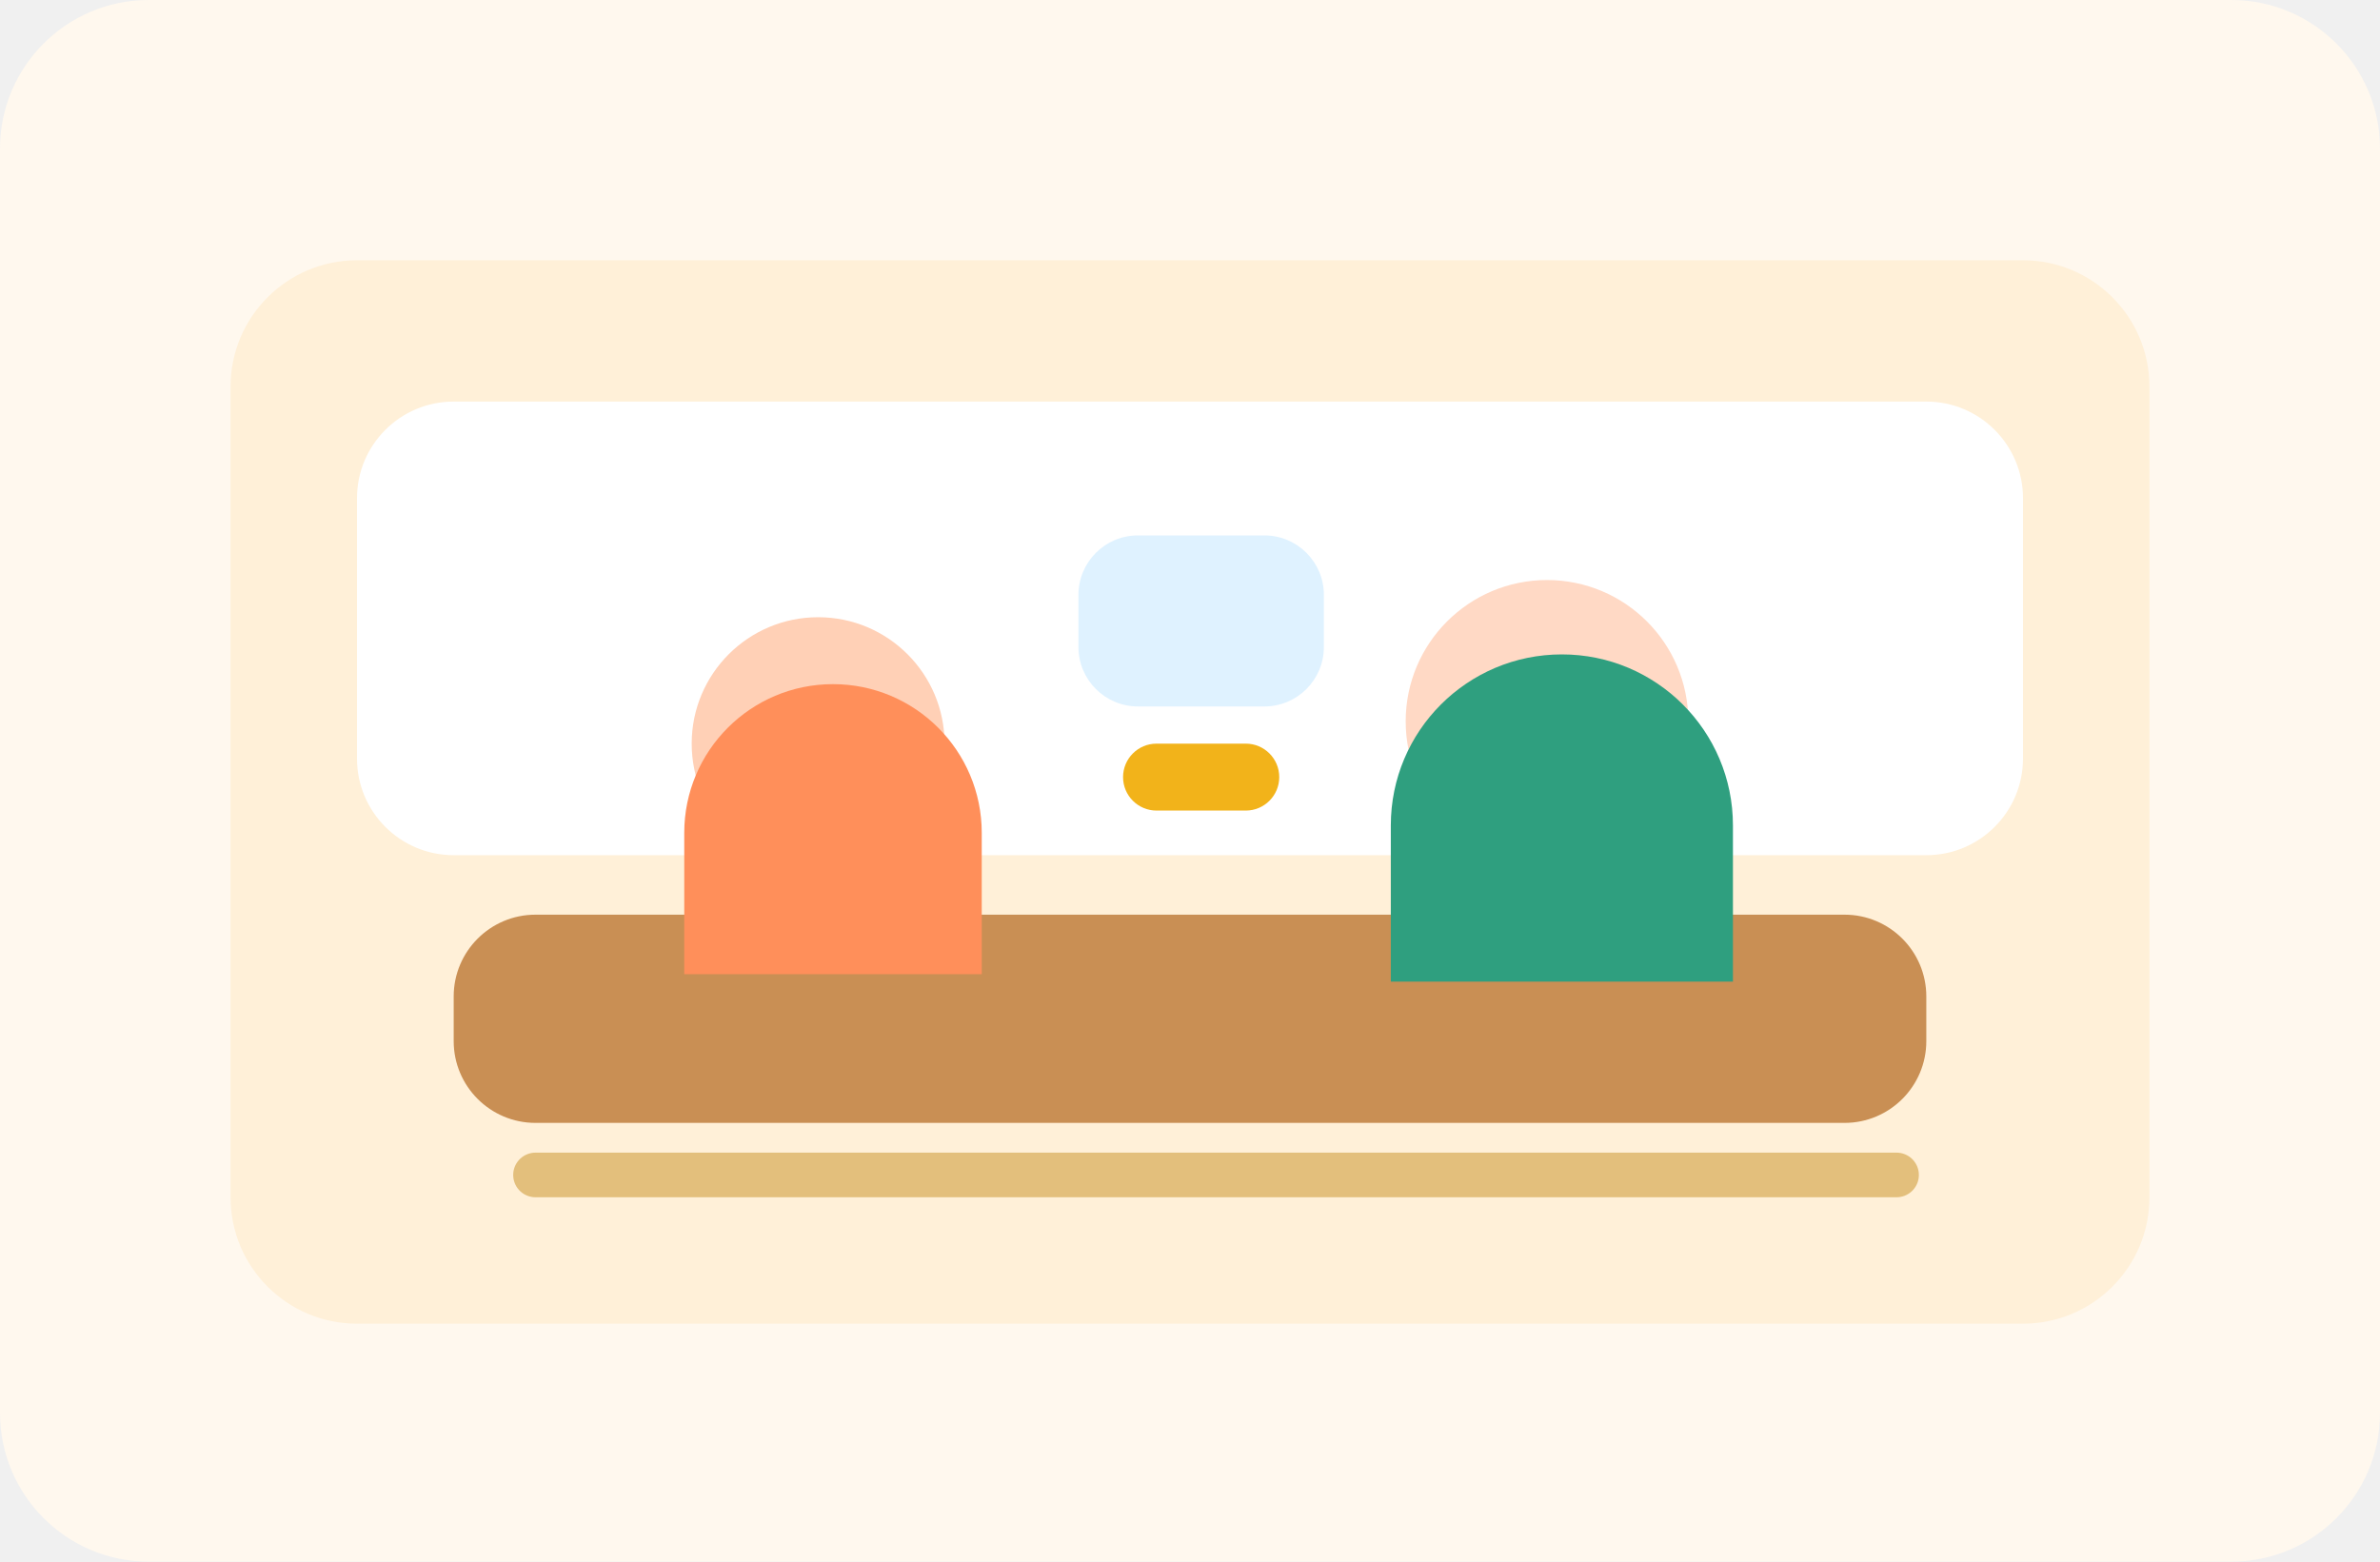
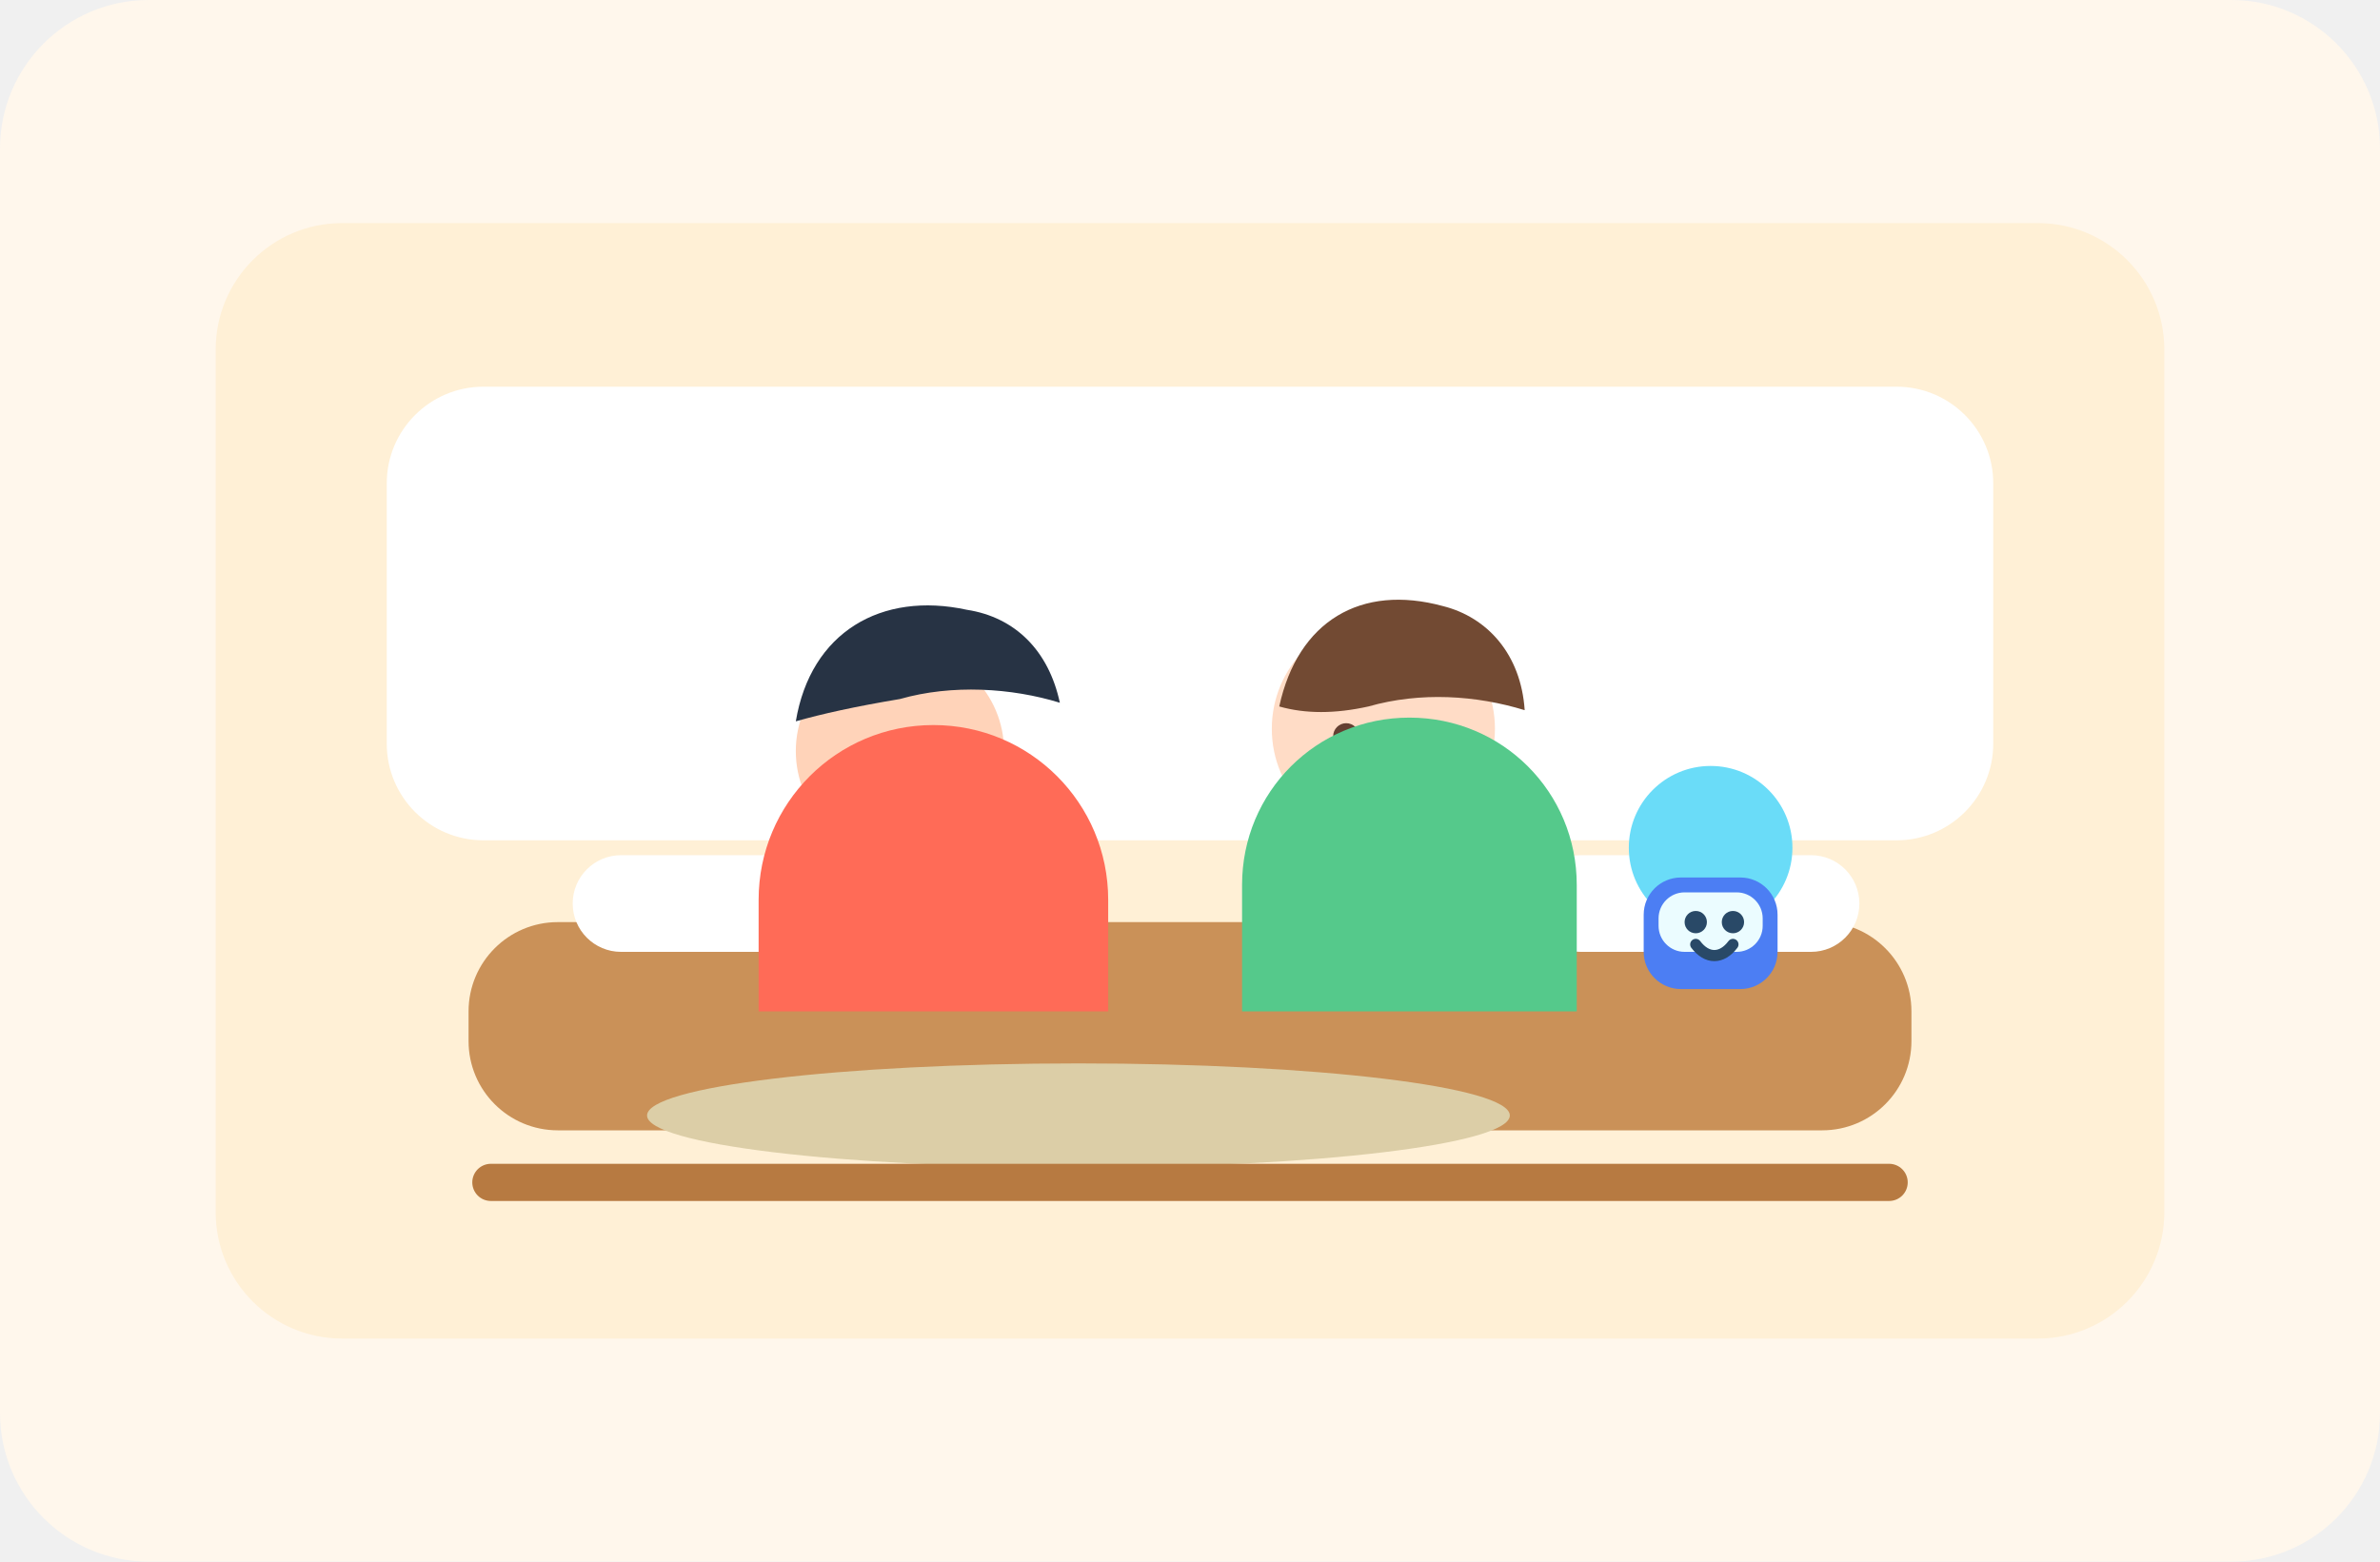
<svg xmlns="http://www.w3.org/2000/svg" width="640" height="420" viewBox="0 0 640 420" fill="none">
-   <rect width="640" height="420" rx="40" fill="#FFF8EE" />
-   <rect x="62" y="70" width="516" height="286" rx="34" fill="#FFF0D8" />
-   <rect x="96" y="108" width="448" height="122" rx="26" fill="#FFFFFF" />
-   <rect x="122" y="246" width="396" height="56" rx="22" fill="#C98F54" />
-   <circle cx="220" cy="200" r="34" fill="#FFD0B6" />
-   <path d="M184 224C184 201.909 201.909 184 224 184C246.091 184 264 201.909 264 224V262H184V224Z" fill="#FF8F5A" />
-   <circle cx="416" cy="194" r="38" fill="#FFD9C5" />
-   <path d="M374 222C374 196.595 394.595 176 420 176C445.405 176 466 196.595 466 222V264H374V222Z" fill="#2F9F7F" />
-   <rect x="290" y="144" width="66" height="46" rx="16" fill="#DFF2FF" />
-   <rect x="302" y="200" width="42" height="18" rx="9" fill="#F2B31A" />
-   <path d="M144 316H510" stroke="#E3BF7C" stroke-width="12" stroke-linecap="round" />
+   <rect width="640" height="420" rx="40" fill="#FFF7EC" />
+   <rect x="58" y="60" width="524" height="300" rx="34" fill="#FFF0D6" />
+   <rect x="104" y="104" width="432" height="122" rx="26" fill="#FFFFFF" />
+   <rect x="126" y="248" width="388" height="56" rx="24" fill="#CA9158" />
+   <rect x="154" y="230" width="74" height="26" rx="13" fill="#FFFFFF" />
+   <rect x="412" y="230" width="88" height="26" rx="13" fill="#FFFFFF" />
+   <g transform="translate(136 146)">
+     <ellipse cx="154" cy="154" rx="116" ry="14" fill="#DCCEA7" />
+     <circle cx="106" cy="56" r="28" fill="#FFD3B9" />
+     <path d="M78 48C82 24 101 13 124 18C137 20 146 29 149 43C136 39 120 38 106 42C94 44 85 46 78 48Z" fill="#273344" />
+     <circle cx="96" cy="58" r="3.5" fill="#273344" />
+     <circle cx="117" cy="58" r="3.5" fill="#273344" />
+     <path d="M97 71C103 76 110 76 116 71" stroke="#C56E57" stroke-width="4" stroke-linecap="round" />
+     <path d="M68 96C68 70 89 49 115 49C141 49 162 70 162 96V126H68V96Z" fill="#FF6B57" />
+     <circle cx="236" cy="50" r="30" fill="#FFDCC6" />
+     <path d="M208 44C213 21 230 11 252 17C264 20 273 30 274 45C261 41 246 40 232 44C223 46 215 46 208 44Z" fill="#724A33" />
+     <circle cx="226" cy="52" r="3.5" fill="#643F31" />
+     <circle cx="245" cy="52" r="3.5" fill="#643F31" />
+     <path d="M226 66C232 70 239 70 245 66" stroke="#C56E57" stroke-width="4" stroke-linecap="round" />
+     <path d="M198 92C198 67 218 47 243 47C268 47 288 67 288 92V126H198V92Z" fill="#55C98B" />
+     <circle cx="324" cy="82" r="22" fill="#6ADCF8" />
+     <rect x="306" y="90" width="36" height="30" rx="10" fill="#4C7EF3" />
+     <rect x="310" y="94" width="28" height="16" rx="7" fill="#EBFCFF" />
+     <circle cx="320" cy="102" r="3" fill="#294967" />
+     <circle cx="330" cy="102" r="3" fill="#294967" />
+     <path d="M320 108C323 112 327 112 330 108" stroke="#294967" stroke-width="3" stroke-linecap="round" />
+   </g>
+   <path d="M132 318H508" stroke="#B77A41" stroke-width="10" stroke-linecap="round" />
</svg>
